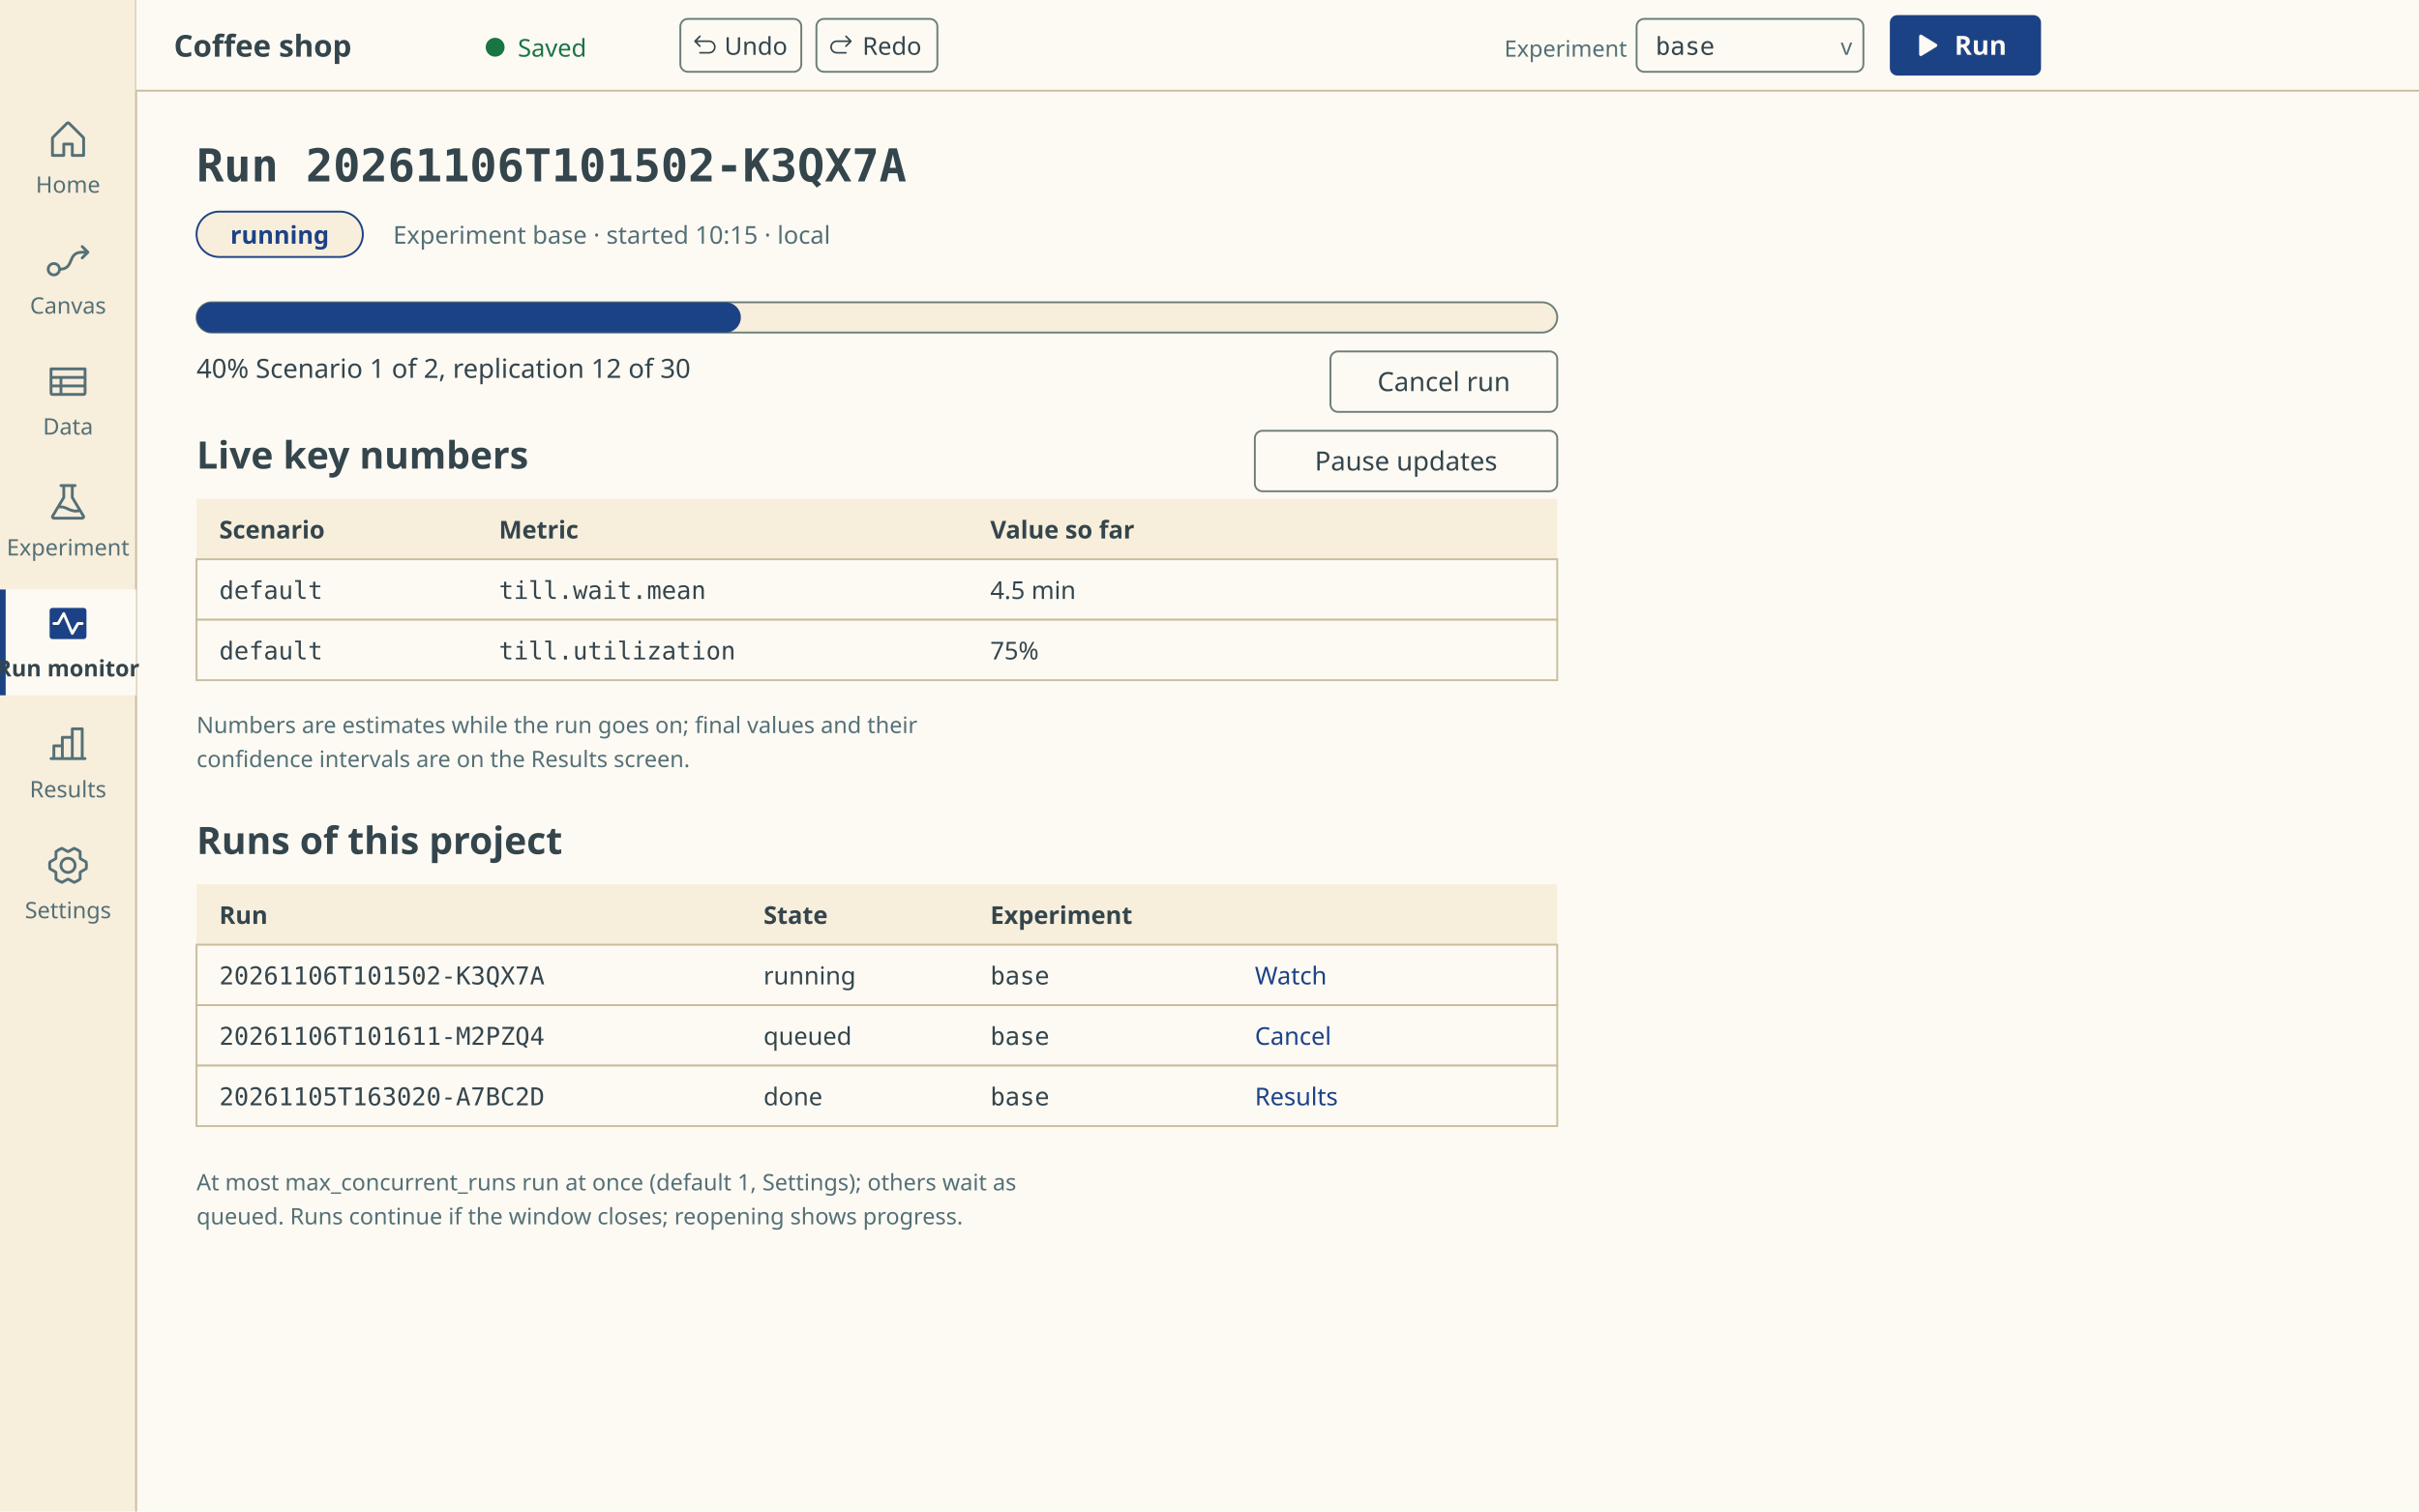
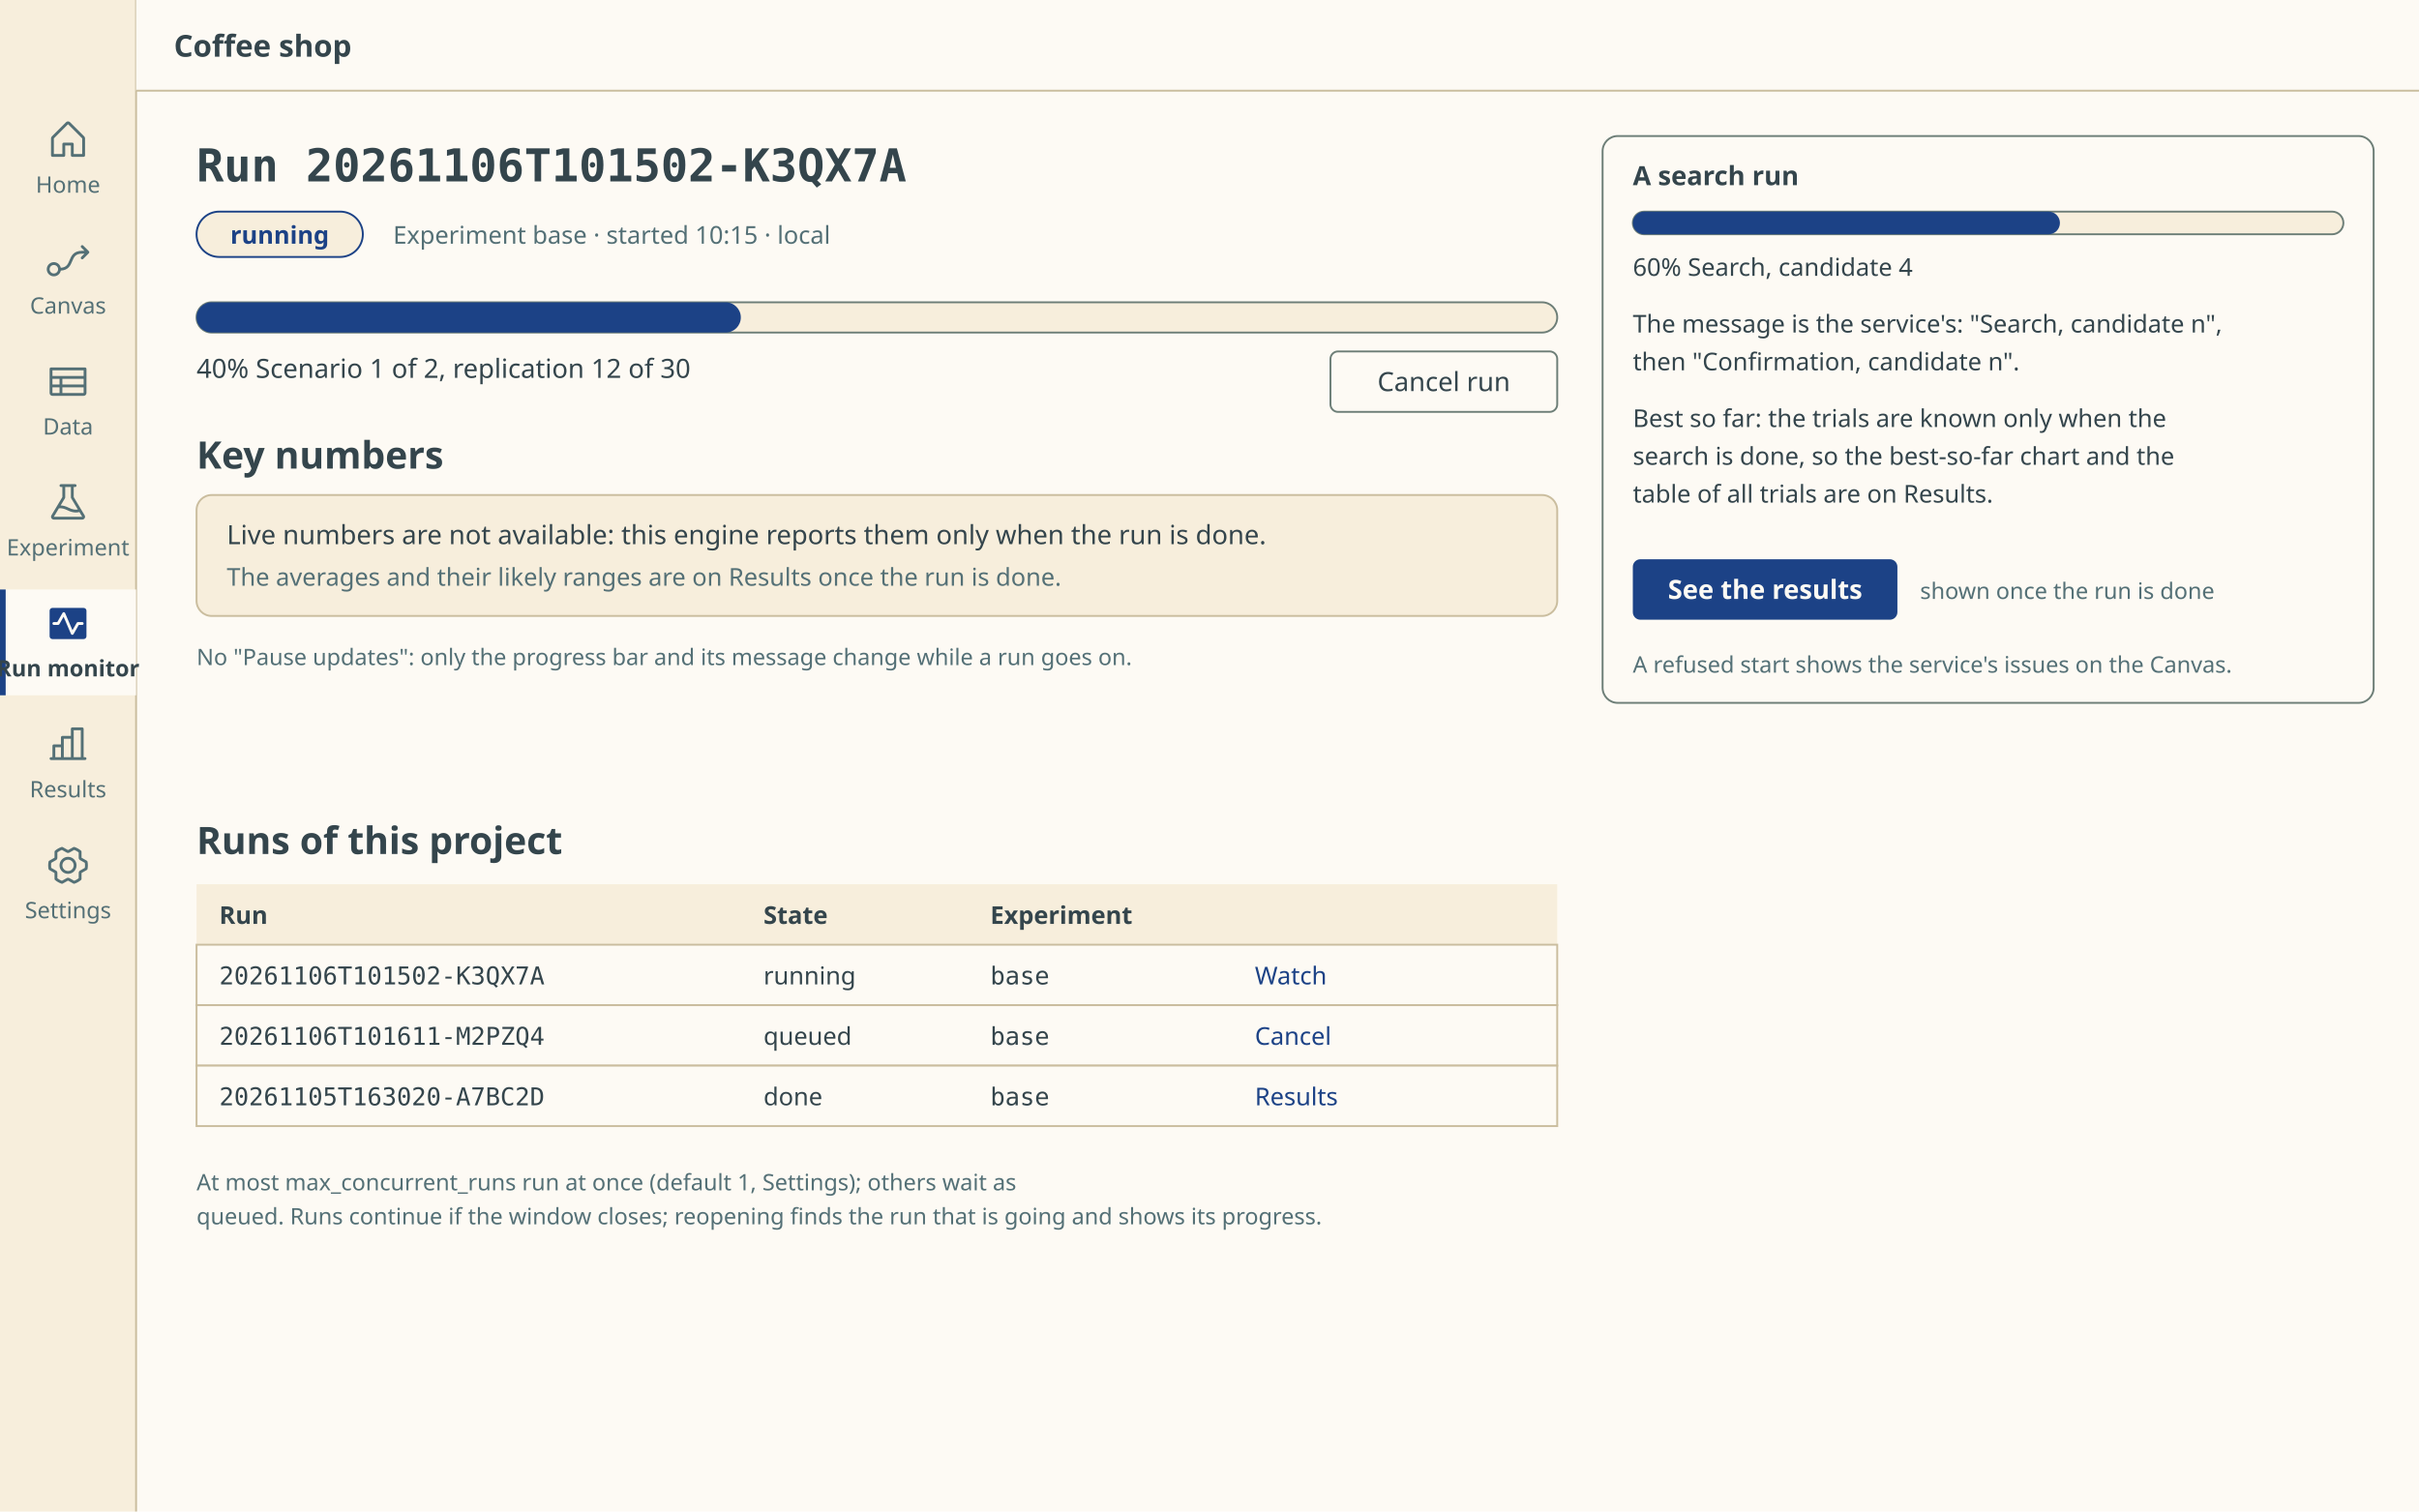
<svg xmlns="http://www.w3.org/2000/svg" width="1280" height="800" viewBox="0 0 1280 800" role="img" aria-labelledby="title desc">
  <defs>
    <marker id="arrow" viewBox="0 0 10 10" refX="9" refY="5" markerWidth="8" markerHeight="8" orient="auto-start-reverse">
      <path d="M 0 0 L 10 5 L 0 10 z" fill="#547076" />
    </marker>
    <pattern id="dots" width="16" height="16" patternUnits="userSpaceOnUse">
      <circle cx="1" cy="1" r="1" fill="#BBB49D" />
    </pattern>
  </defs>
  <rect x="0" y="0" width="1280" height="800" rx="0" fill="#FDFAF4" stroke="none" stroke-width="1" />
  <rect x="0" y="0" width="72" height="800" rx="0" fill="#F7EEDC" stroke="none" stroke-width="1" />
  <line x1="72" y1="0" x2="72" y2="800" stroke="#CABD9E" stroke-width="1" />
  <svg x="24" y="62" width="24" height="24" viewBox="0 0 256 256" aria-hidden="true">
    <g fill="#547076">
      <path d="M219.31,108.68l-80-80a16,16,0,0,0-22.62,0l-80,80A15.87,15.87,0,0,0,32,120v96a8,8,0,0,0,8,8h64a8,8,0,0,0,8-8V160h32v56a8,8,0,0,0,8,8h64a8,8,0,0,0,8-8V120A15.87,15.87,0,0,0,219.31,108.68ZM208,208H160V152a8,8,0,0,0-8-8H104a8,8,0,0,0-8,8v56H48V120l80-80,80,80Z" />
    </g>
  </svg>
  <text x="36" y="102" font-family="sans-serif" font-size="12" font-weight="400" fill="#547076" text-anchor="middle">Home</text>
  <svg x="24" y="126" width="24" height="24" viewBox="0 0 256 256" aria-hidden="true">
    <g fill="#547076">
      <path d="M245.66,74.34l-32-32a8,8,0,0,0-11.32,11.32L220.69,72H208c-49.33,0-61.05,28.12-71.38,52.92-9.38,22.51-16.92,40.59-49.48,42.84a40,40,0,1,0,.1,16c43.26-2.65,54.34-29.15,64.14-52.69C161.41,107,169.33,88,208,88h12.69l-18.35,18.34a8,8,0,0,0,11.32,11.32l32-32A8,8,0,0,0,245.66,74.34ZM48,200a24,24,0,1,1,24-24A24,24,0,0,1,48,200Z" />
    </g>
  </svg>
  <text x="36" y="166" font-family="sans-serif" font-size="12" font-weight="400" fill="#547076" text-anchor="middle">Canvas</text>
  <svg x="24" y="190" width="24" height="24" viewBox="0 0 256 256" aria-hidden="true">
    <g fill="#547076">
      <path d="M224,48H32a8,8,0,0,0-8,8V192a16,16,0,0,0,16,16H216a16,16,0,0,0,16-16V56A8,8,0,0,0,224,48ZM40,112H80v32H40Zm56,0H216v32H96ZM216,64V96H40V64ZM40,160H80v32H40Zm176,32H96V160H216v32Z" />
    </g>
  </svg>
  <text x="36" y="230" font-family="sans-serif" font-size="12" font-weight="400" fill="#547076" text-anchor="middle">Data</text>
  <svg x="24" y="254" width="24" height="24" viewBox="0 0 256 256" aria-hidden="true">
    <g fill="#547076">
      <path d="M221.69,199.77,160,96.92V40h8a8,8,0,0,0,0-16H88a8,8,0,0,0,0,16h8V96.92L34.31,199.77A16,16,0,0,0,48,224H208a16,16,0,0,0,13.72-24.23ZM110.86,103.25A7.93,7.93,0,0,0,112,99.14V40h32V99.14a7.93,7.93,0,0,0,1.14,4.11L183.36,167c-12,2.37-29.07,1.37-51.75-10.11-15.91-8.05-31.05-12.32-45.22-12.81ZM48,208l28.54-47.58c14.25-1.74,30.31,1.85,47.82,10.72,19,9.61,35,12.88,48,12.88a69.89,69.89,0,0,0,19.55-2.7L208,208Z" />
    </g>
  </svg>
  <text x="36" y="294" font-family="sans-serif" font-size="12" font-weight="400" fill="#547076" text-anchor="middle">Experiment</text>
  <rect x="0" y="312" width="72" height="56" rx="0" fill="#FDFAF4" stroke="none" stroke-width="1" />
  <rect x="0" y="312" width="3" height="56" rx="0" fill="#1C4286" stroke="none" stroke-width="1" />
  <svg x="24" y="318" width="24" height="24" viewBox="0 0 256 256" aria-hidden="true">
    <g fill="#1C4286">
      <path d="M216,40H40A16,16,0,0,0,24,56V200a16,16,0,0,0,16,16H216a16,16,0,0,0,16-16V56A16,16,0,0,0,216,40Zm-8,96H188.64L159,188a8,8,0,0,1-6.95,4h-.46a8,8,0,0,1-6.89-4.84L103,89.92,79,132a8,8,0,0,1-7,4H48a8,8,0,0,1,0-16H67.36L97.05,68a8,8,0,0,1,14.3.82L153,166.08l24-42.05a8,8,0,0,1,6.95-4h24a8,8,0,0,1,0,16Z" />
    </g>
  </svg>
  <text x="36" y="358" font-family="sans-serif" font-size="12" font-weight="600" fill="#34454C" text-anchor="middle">Run monitor</text>
  <svg x="24" y="382" width="24" height="24" viewBox="0 0 256 256" aria-hidden="true">
    <g fill="#547076">
      <path d="M224,200h-8V40a8,8,0,0,0-8-8H152a8,8,0,0,0-8,8V80H96a8,8,0,0,0-8,8v40H48a8,8,0,0,0-8,8v64H32a8,8,0,0,0,0,16H224a8,8,0,0,0,0-16ZM160,48h40V200H160ZM104,96h40V200H104ZM56,144H88v56H56Z" />
    </g>
  </svg>
  <text x="36" y="422" font-family="sans-serif" font-size="12" font-weight="400" fill="#547076" text-anchor="middle">Results</text>
  <svg x="24" y="446" width="24" height="24" viewBox="0 0 256 256" aria-hidden="true">
    <g fill="#547076">
      <path d="M128,80a48,48,0,1,0,48,48A48.05,48.05,0,0,0,128,80Zm0,80a32,32,0,1,1,32-32A32,32,0,0,1,128,160Zm109.94-52.79a8,8,0,0,0-3.89-5.4l-29.83-17-.12-33.62a8,8,0,0,0-2.83-6.08,111.91,111.91,0,0,0-36.72-20.67,8,8,0,0,0-6.46.59L128,41.85,97.88,25a8,8,0,0,0-6.47-.6A112.1,112.1,0,0,0,54.73,45.15a8,8,0,0,0-2.83,6.07l-.15,33.65-29.83,17a8,8,0,0,0-3.89,5.4,106.47,106.47,0,0,0,0,41.56,8,8,0,0,0,3.89,5.4l29.83,17,.12,33.62a8,8,0,0,0,2.83,6.08,111.91,111.91,0,0,0,36.72,20.67,8,8,0,0,0,6.46-.59L128,214.15,158.12,231a7.91,7.91,0,0,0,3.9,1,8.09,8.09,0,0,0,2.57-.42,112.1,112.1,0,0,0,36.68-20.73,8,8,0,0,0,2.83-6.07l.15-33.65,29.83-17a8,8,0,0,0,3.89-5.4A106.47,106.47,0,0,0,237.94,107.21Zm-15,34.91-28.57,16.25a8,8,0,0,0-3,3c-.58,1-1.19,2.06-1.81,3.06a7.94,7.94,0,0,0-1.22,4.21l-.15,32.25a95.89,95.89,0,0,1-25.37,14.3L134,199.13a8,8,0,0,0-3.91-1h-.19c-1.21,0-2.43,0-3.64,0a8.08,8.08,0,0,0-4.1,1l-28.84,16.1A96,96,0,0,1,67.88,201l-.11-32.2a8,8,0,0,0-1.22-4.22c-.62-1-1.23-2-1.8-3.06a8.09,8.09,0,0,0-3-3.06l-28.6-16.29a90.49,90.49,0,0,1,0-28.26L61.67,97.63a8,8,0,0,0,3-3c.58-1,1.19-2.06,1.81-3.06a7.94,7.94,0,0,0,1.22-4.21l.15-32.25a95.89,95.89,0,0,1,25.37-14.3L122,56.87a8,8,0,0,0,4.1,1c1.21,0,2.43,0,3.64,0a8.08,8.08,0,0,0,4.1-1l28.84-16.1A96,96,0,0,1,188.12,55l.11,32.2a8,8,0,0,0,1.22,4.22c.62,1,1.23,2,1.8,3.06a8.09,8.09,0,0,0,3,3.06l28.6,16.29A90.49,90.49,0,0,1,222.9,142.12Z" />
    </g>
  </svg>
  <text x="36" y="486" font-family="sans-serif" font-size="12" font-weight="400" fill="#547076" text-anchor="middle">Settings</text>
  <rect x="72" y="0" width="1208" height="48" rx="0" fill="#FDFAF4" stroke="none" stroke-width="1" />
  <line x1="72" y1="48" x2="1280" y2="48" stroke="#CABD9E" stroke-width="1" />
  <text x="92" y="30" font-family="sans-serif" font-size="16" font-weight="600" fill="#34454C" text-anchor="start">Coffee shop</text>
-   <circle cx="262" cy="25" r="5" fill="#1A7444" stroke="none" stroke-width="1" />
-   <text x="274" y="30" font-family="sans-serif" font-size="13" font-weight="400" fill="#1A7444" text-anchor="start">Saved</text>
-   <rect x="360" y="10" width="64" height="28" rx="4" fill="#FDFAF4" stroke="#6D7E77" stroke-width="1" />
-   <svg x="366" y="17" width="14" height="14" viewBox="0 0 256 256" aria-hidden="true">
-     <g fill="#34454C">
-       <path d="M232,144a64.07,64.07,0,0,1-64,64H80a8,8,0,0,1,0-16h88a48,48,0,0,0,0-96H51.31l34.35,34.34a8,8,0,0,1-11.32,11.32l-48-48a8,8,0,0,1,0-11.32l48-48A8,8,0,0,1,85.66,45.66L51.31,80H168A64.07,64.07,0,0,1,232,144Z" />
-     </g>
-   </svg>
-   <text x="400" y="29" font-family="sans-serif" font-size="13" font-weight="400" fill="#34454C" text-anchor="middle">Undo</text>
-   <rect x="432" y="10" width="64" height="28" rx="4" fill="#FDFAF4" stroke="#6D7E77" stroke-width="1" />
-   <svg x="438" y="17" width="14" height="14" viewBox="0 0 256 256" aria-hidden="true">
-     <g fill="#34454C">
-       <path d="M170.34,130.34,204.69,96H88a48,48,0,0,0,0,96h88a8,8,0,0,1,0,16H88A64,64,0,0,1,88,80H204.69L170.34,45.66a8,8,0,0,1,11.32-11.32l48,48a8,8,0,0,1,0,11.32l-48,48a8,8,0,0,1-11.32-11.32Z" />
-     </g>
-   </svg>
-   <text x="472" y="29" font-family="sans-serif" font-size="13" font-weight="400" fill="#34454C" text-anchor="middle">Redo</text>
-   <text x="796" y="30" font-family="sans-serif" font-size="12" font-weight="400" fill="#547076" text-anchor="start">Experiment</text>
-   <rect x="866" y="10" width="120" height="28" rx="4" fill="#FDFAF4" stroke="#6D7E77" stroke-width="1" />
-   <text x="876" y="29" font-family="monospace" font-size="13" font-weight="400" fill="#34454C" text-anchor="start">base</text>
-   <text x="974" y="29" font-family="sans-serif" font-size="12" font-weight="400" fill="#547076" text-anchor="start">v</text>
-   <rect x="1000" y="8" width="80" height="32" rx="4" fill="#1C4286" stroke="none" stroke-width="1" />
-   <svg x="1012" y="17" width="14" height="14" viewBox="0 0 256 256" aria-hidden="true">
-     <g fill="#FDFAF4">
-       <path d="M240,128a15.74,15.74,0,0,1-7.6,13.51L88.32,229.65a16,16,0,0,1-16.2.3A15.86,15.86,0,0,1,64,216.13V39.87a15.86,15.86,0,0,1,8.12-13.82,16,16,0,0,1,16.2.3L232.4,114.49A15.74,15.74,0,0,1,240,128Z" />
-     </g>
-   </svg>
-   <text x="1048" y="29" font-family="sans-serif" font-size="14" font-weight="600" fill="#FDFAF4" text-anchor="middle">Run</text>
  <text x="104" y="96" font-family="monospace" font-size="24" font-weight="600" fill="#34454C" text-anchor="start">Run 20261106T101502-K3QX7A</text>
  <rect x="104" y="112" width="88" height="24" rx="12" fill="#F7EEDC" stroke="#1C4286" stroke-width="1" />
  <text x="148" y="129" font-family="sans-serif" font-size="13" font-weight="600" fill="#1C4286" text-anchor="middle">running</text>
  <text x="208" y="129" font-family="sans-serif" font-size="13" font-weight="400" fill="#547076" text-anchor="start">Experiment base · started 10:15 · local</text>
  <rect x="104" y="160" width="720" height="16" rx="8" fill="#F7EEDC" stroke="#6D7E77" stroke-width="1" />
  <rect x="104" y="160" width="288" height="16" rx="8" fill="#1C4286" stroke="none" stroke-width="1" />
  <text x="104" y="200" font-family="sans-serif" font-size="14" font-weight="400" fill="#34454C" text-anchor="start">40%  Scenario 1 of 2, replication 12 of 30</text>
  <rect x="704" y="186" width="120" height="32" rx="4" fill="#FDFAF4" stroke="#6D7E77" stroke-width="1" />
  <text x="764.0" y="207.0" font-family="sans-serif" font-size="14" font-weight="400" fill="#34454C" text-anchor="middle">Cancel run</text>
-   <text x="104" y="248" font-family="sans-serif" font-size="20" font-weight="600" fill="#34454C" text-anchor="start">Live key numbers</text>
-   <rect x="664" y="228" width="160" height="32" rx="4" fill="#FDFAF4" stroke="#6D7E77" stroke-width="1" />
-   <text x="744.0" y="249.0" font-family="sans-serif" font-size="14" font-weight="400" fill="#34454C" text-anchor="middle">Pause updates</text>
-   <rect x="104" y="264" width="720" height="32" rx="0" fill="#F7EEDC" stroke="none" stroke-width="1" />
-   <text x="116" y="285" font-family="sans-serif" font-size="13" font-weight="600" fill="#34454C" text-anchor="start">Scenario</text>
-   <text x="264" y="285" font-family="sans-serif" font-size="13" font-weight="600" fill="#34454C" text-anchor="start">Metric</text>
-   <text x="524" y="285" font-family="sans-serif" font-size="13" font-weight="600" fill="#34454C" text-anchor="start">Value so far</text>
-   <rect x="104" y="296" width="720" height="32" rx="0" fill="#FDFAF4" stroke="#CABD9E" stroke-width="1" />
-   <text x="116" y="317" font-family="monospace" font-size="13" font-weight="400" fill="#34454C" text-anchor="start">default</text>
-   <text x="264" y="317" font-family="monospace" font-size="13" font-weight="400" fill="#34454C" text-anchor="start">till.wait.mean</text>
-   <text x="524" y="317" font-family="sans-serif" font-size="13" font-weight="400" fill="#34454C" text-anchor="start">4.5 min</text>
-   <rect x="104" y="328" width="720" height="32" rx="0" fill="#FDFAF4" stroke="#CABD9E" stroke-width="1" />
-   <text x="116" y="349" font-family="monospace" font-size="13" font-weight="400" fill="#34454C" text-anchor="start">default</text>
-   <text x="264" y="349" font-family="monospace" font-size="13" font-weight="400" fill="#34454C" text-anchor="start">till.utilization</text>
-   <text x="524" y="349" font-family="sans-serif" font-size="13" font-weight="400" fill="#34454C" text-anchor="start">75%</text>
-   <text x="104" y="388" font-family="sans-serif" font-size="12" font-weight="400" fill="#547076" text-anchor="start">Numbers are estimates while the run goes on; final values and their</text>
-   <text x="104" y="406" font-family="sans-serif" font-size="12" font-weight="400" fill="#547076" text-anchor="start">confidence intervals are on the Results screen.</text>
+   <text x="104" y="248" font-family="sans-serif" font-size="20" font-weight="600" fill="#34454C" text-anchor="start">Key numbers</text>
+   <rect x="104" y="262" width="720" height="64" rx="8" fill="#F7EEDC" stroke="#CABD9E" stroke-width="1" />
+   <text x="120" y="288" font-family="sans-serif" font-size="14" font-weight="400" fill="#34454C" text-anchor="start">Live numbers are not available: this engine reports them only when the run is done.</text>
+   <text x="120" y="310" font-family="sans-serif" font-size="13" font-weight="400" fill="#547076" text-anchor="start">The averages and their likely ranges are on Results once the run is done.</text>
+   <text x="104" y="352" font-family="sans-serif" font-size="12" font-weight="400" fill="#547076" text-anchor="start">No "Pause updates": only the progress bar and its message change while a run goes on.</text>
+   <rect x="848" y="72" width="408" height="300" rx="8" fill="#FDFAF4" stroke="#6D7E77" stroke-width="1" />
+   <text x="864" y="98" font-family="sans-serif" font-size="14" font-weight="600" fill="#34454C" text-anchor="start">A search run</text>
+   <rect x="864" y="112" width="376" height="12" rx="6" fill="#F7EEDC" stroke="#6D7E77" stroke-width="1" />
+   <rect x="864" y="112" width="226" height="12" rx="6" fill="#1C4286" stroke="none" stroke-width="1" />
+   <text x="864" y="146" font-family="sans-serif" font-size="13" font-weight="400" fill="#34454C" text-anchor="start">60%  Search, candidate 4</text>
+   <text x="864" y="176" font-family="sans-serif" font-size="13" font-weight="400" fill="#34454C" text-anchor="start">The message is the service's: "Search, candidate n",</text>
+   <text x="864" y="196" font-family="sans-serif" font-size="13" font-weight="400" fill="#34454C" text-anchor="start">then "Confirmation, candidate n".</text>
+   <text x="864" y="226" font-family="sans-serif" font-size="13" font-weight="400" fill="#34454C" text-anchor="start">Best so far: the trials are known only when the</text>
+   <text x="864" y="246" font-family="sans-serif" font-size="13" font-weight="400" fill="#34454C" text-anchor="start">search is done, so the best-so-far chart and the</text>
+   <text x="864" y="266" font-family="sans-serif" font-size="13" font-weight="400" fill="#34454C" text-anchor="start">table of all trials are on Results.</text>
+   <rect x="864" y="296" width="140" height="32" rx="4" fill="#1C4286" stroke="none" stroke-width="1" />
+   <text x="934" y="317" font-family="sans-serif" font-size="14" font-weight="600" fill="#FDFAF4" text-anchor="middle">See the results</text>
+   <text x="1016" y="317" font-family="sans-serif" font-size="12" font-weight="400" fill="#547076" text-anchor="start">shown once the run is done</text>
+   <text x="864" y="356" font-family="sans-serif" font-size="12" font-weight="400" fill="#547076" text-anchor="start">A refused start shows the service's issues on the Canvas.</text>
  <text x="104" y="452" font-family="sans-serif" font-size="20" font-weight="600" fill="#34454C" text-anchor="start">Runs of this project</text>
  <rect x="104" y="468" width="720" height="32" rx="0" fill="#F7EEDC" stroke="none" stroke-width="1" />
  <text x="116" y="489" font-family="sans-serif" font-size="13" font-weight="600" fill="#34454C" text-anchor="start">Run</text>
  <text x="404" y="489" font-family="sans-serif" font-size="13" font-weight="600" fill="#34454C" text-anchor="start">State</text>
  <text x="524" y="489" font-family="sans-serif" font-size="13" font-weight="600" fill="#34454C" text-anchor="start">Experiment</text>
  <text x="664" y="489" font-family="sans-serif" font-size="13" font-weight="600" fill="#34454C" text-anchor="start" />
  <rect x="104" y="500" width="720" height="32" rx="0" fill="#FDFAF4" stroke="#CABD9E" stroke-width="1" />
  <text x="116" y="521" font-family="monospace" font-size="13" font-weight="400" fill="#34454C" text-anchor="start">20261106T101502-K3QX7A</text>
  <text x="404" y="521" font-family="sans-serif" font-size="13" font-weight="400" fill="#34454C" text-anchor="start">running</text>
  <text x="524" y="521" font-family="monospace" font-size="13" font-weight="400" fill="#34454C" text-anchor="start">base</text>
  <text x="664" y="521" font-family="sans-serif" font-size="13" font-weight="400" fill="#1C4286" text-anchor="start">Watch</text>
  <rect x="104" y="532" width="720" height="32" rx="0" fill="#FDFAF4" stroke="#CABD9E" stroke-width="1" />
  <text x="116" y="553" font-family="monospace" font-size="13" font-weight="400" fill="#34454C" text-anchor="start">20261106T101611-M2PZQ4</text>
  <text x="404" y="553" font-family="sans-serif" font-size="13" font-weight="400" fill="#34454C" text-anchor="start">queued</text>
  <text x="524" y="553" font-family="monospace" font-size="13" font-weight="400" fill="#34454C" text-anchor="start">base</text>
  <text x="664" y="553" font-family="sans-serif" font-size="13" font-weight="400" fill="#1C4286" text-anchor="start">Cancel</text>
  <rect x="104" y="564" width="720" height="32" rx="0" fill="#FDFAF4" stroke="#CABD9E" stroke-width="1" />
  <text x="116" y="585" font-family="monospace" font-size="13" font-weight="400" fill="#34454C" text-anchor="start">20261105T163020-A7BC2D</text>
  <text x="404" y="585" font-family="sans-serif" font-size="13" font-weight="400" fill="#34454C" text-anchor="start">done</text>
  <text x="524" y="585" font-family="monospace" font-size="13" font-weight="400" fill="#34454C" text-anchor="start">base</text>
  <text x="664" y="585" font-family="sans-serif" font-size="13" font-weight="400" fill="#1C4286" text-anchor="start">Results</text>
  <text x="104" y="630" font-family="sans-serif" font-size="12" font-weight="400" fill="#547076" text-anchor="start">At most max_concurrent_runs run at once (default 1, Settings); others wait as</text>
-   <text x="104" y="648" font-family="sans-serif" font-size="12" font-weight="400" fill="#547076" text-anchor="start">queued. Runs continue if the window closes; reopening shows progress.</text>
+   <text x="104" y="648" font-family="sans-serif" font-size="12" font-weight="400" fill="#547076" text-anchor="start">queued. Runs continue if the window closes; reopening finds the run that is going and shows its progress.</text>
</svg>
